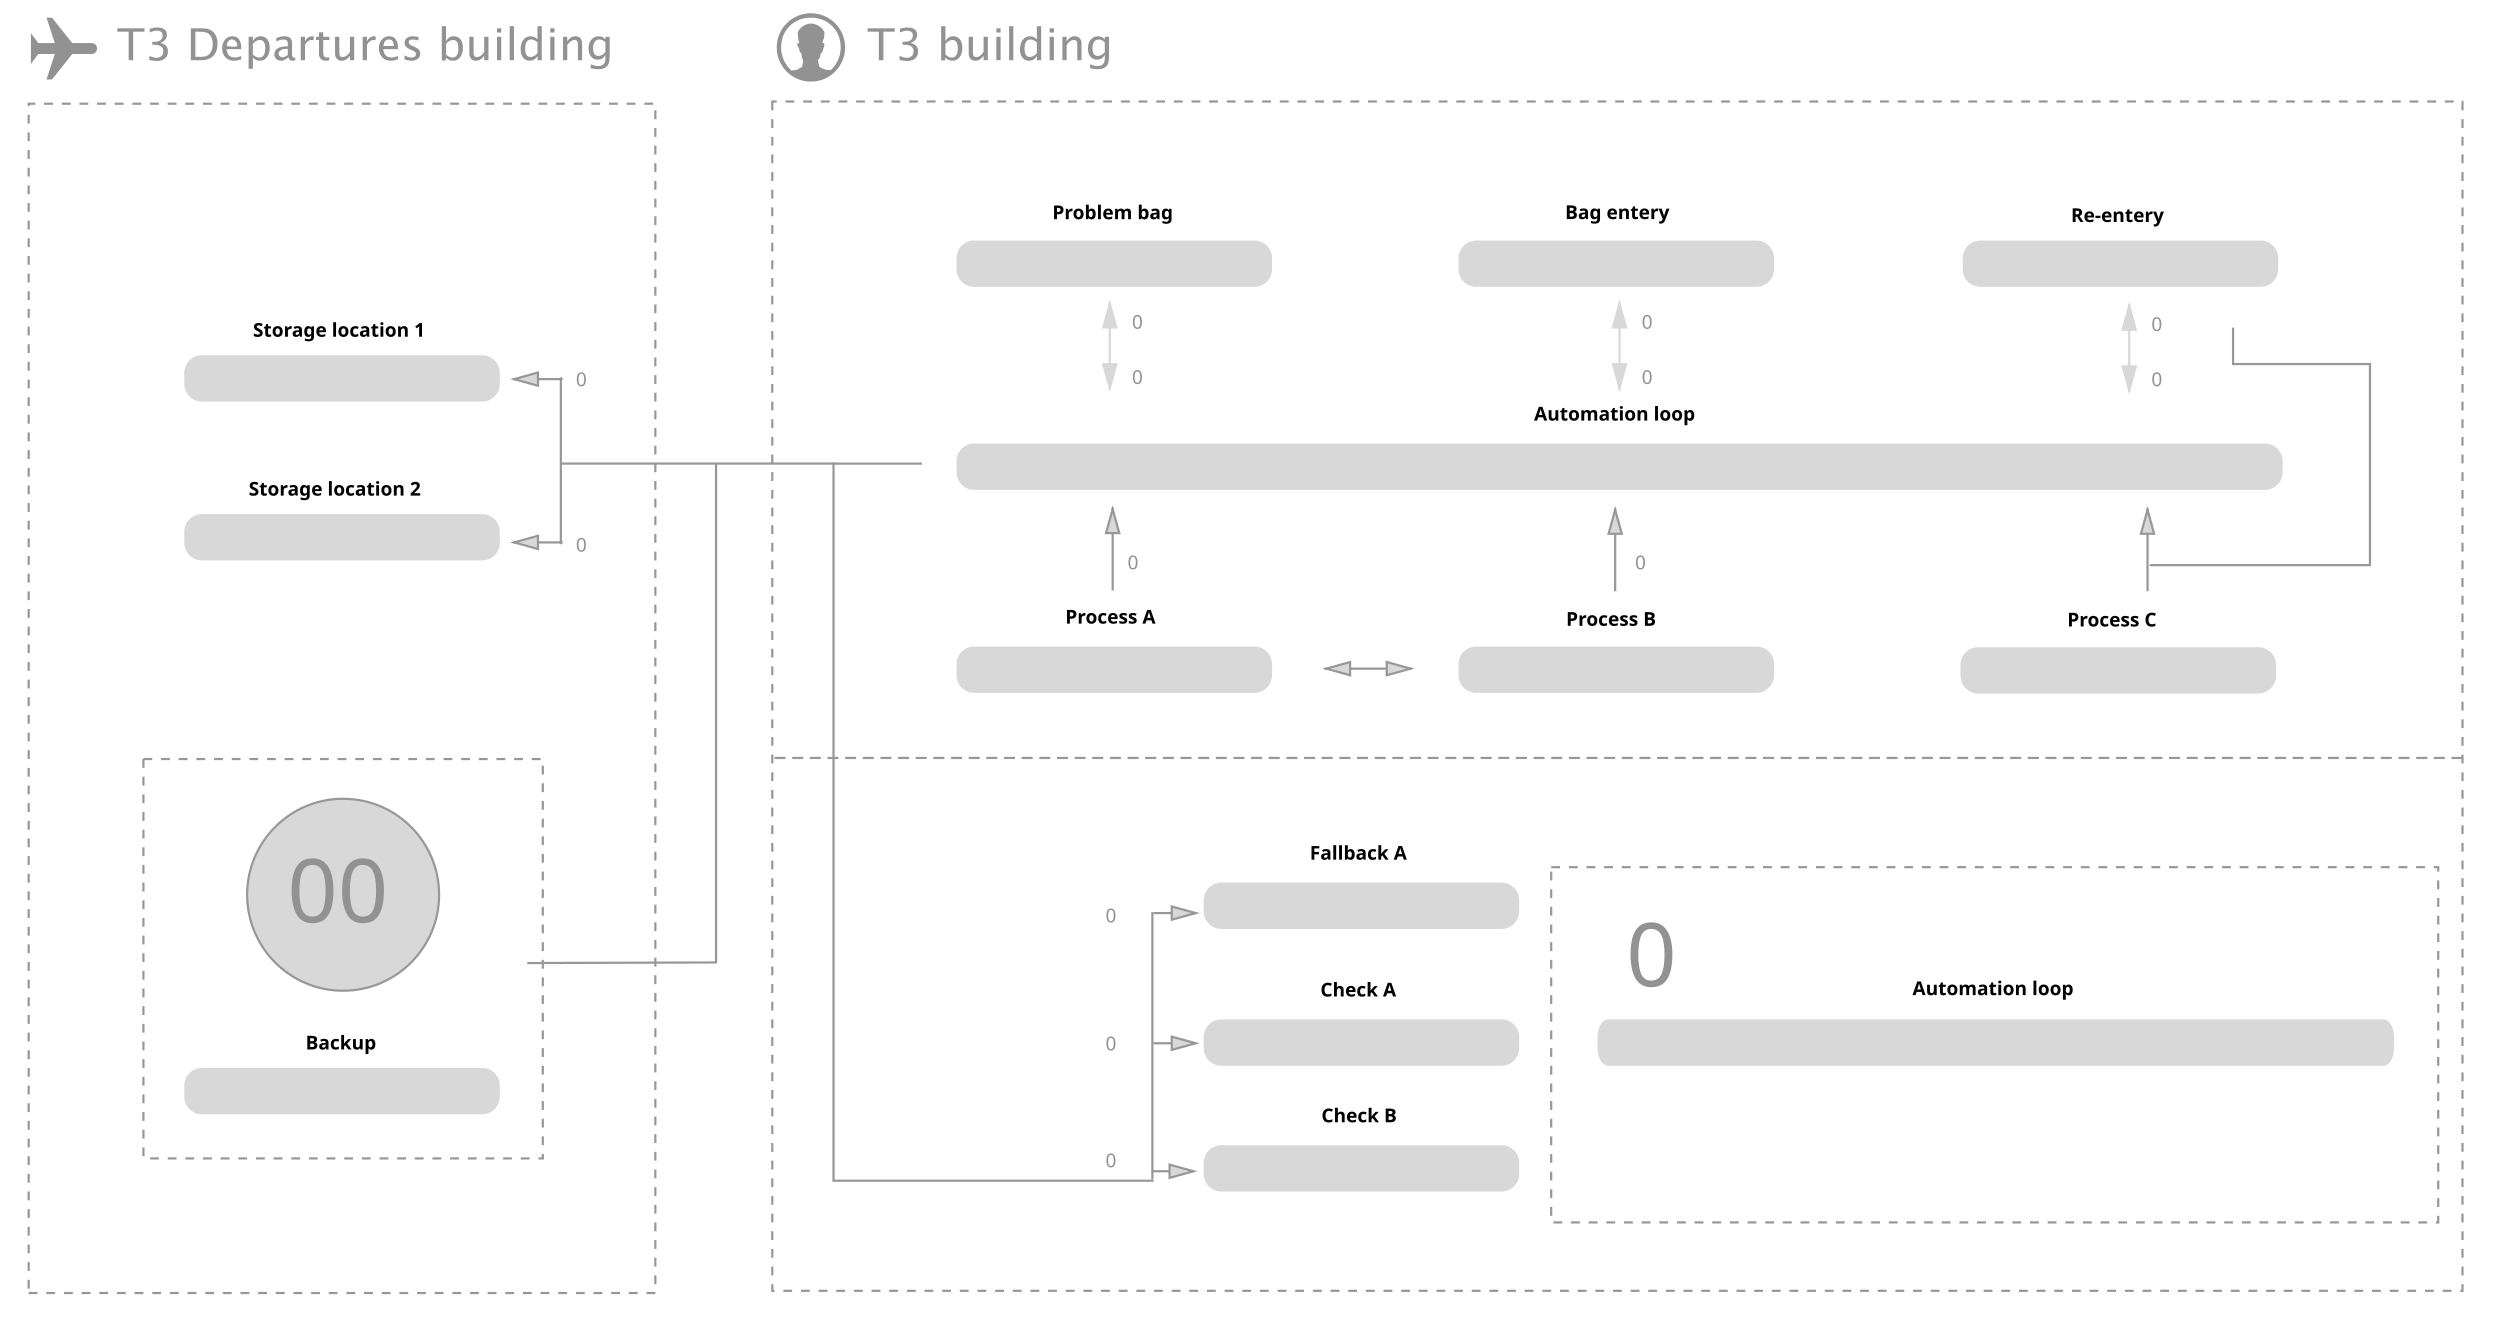
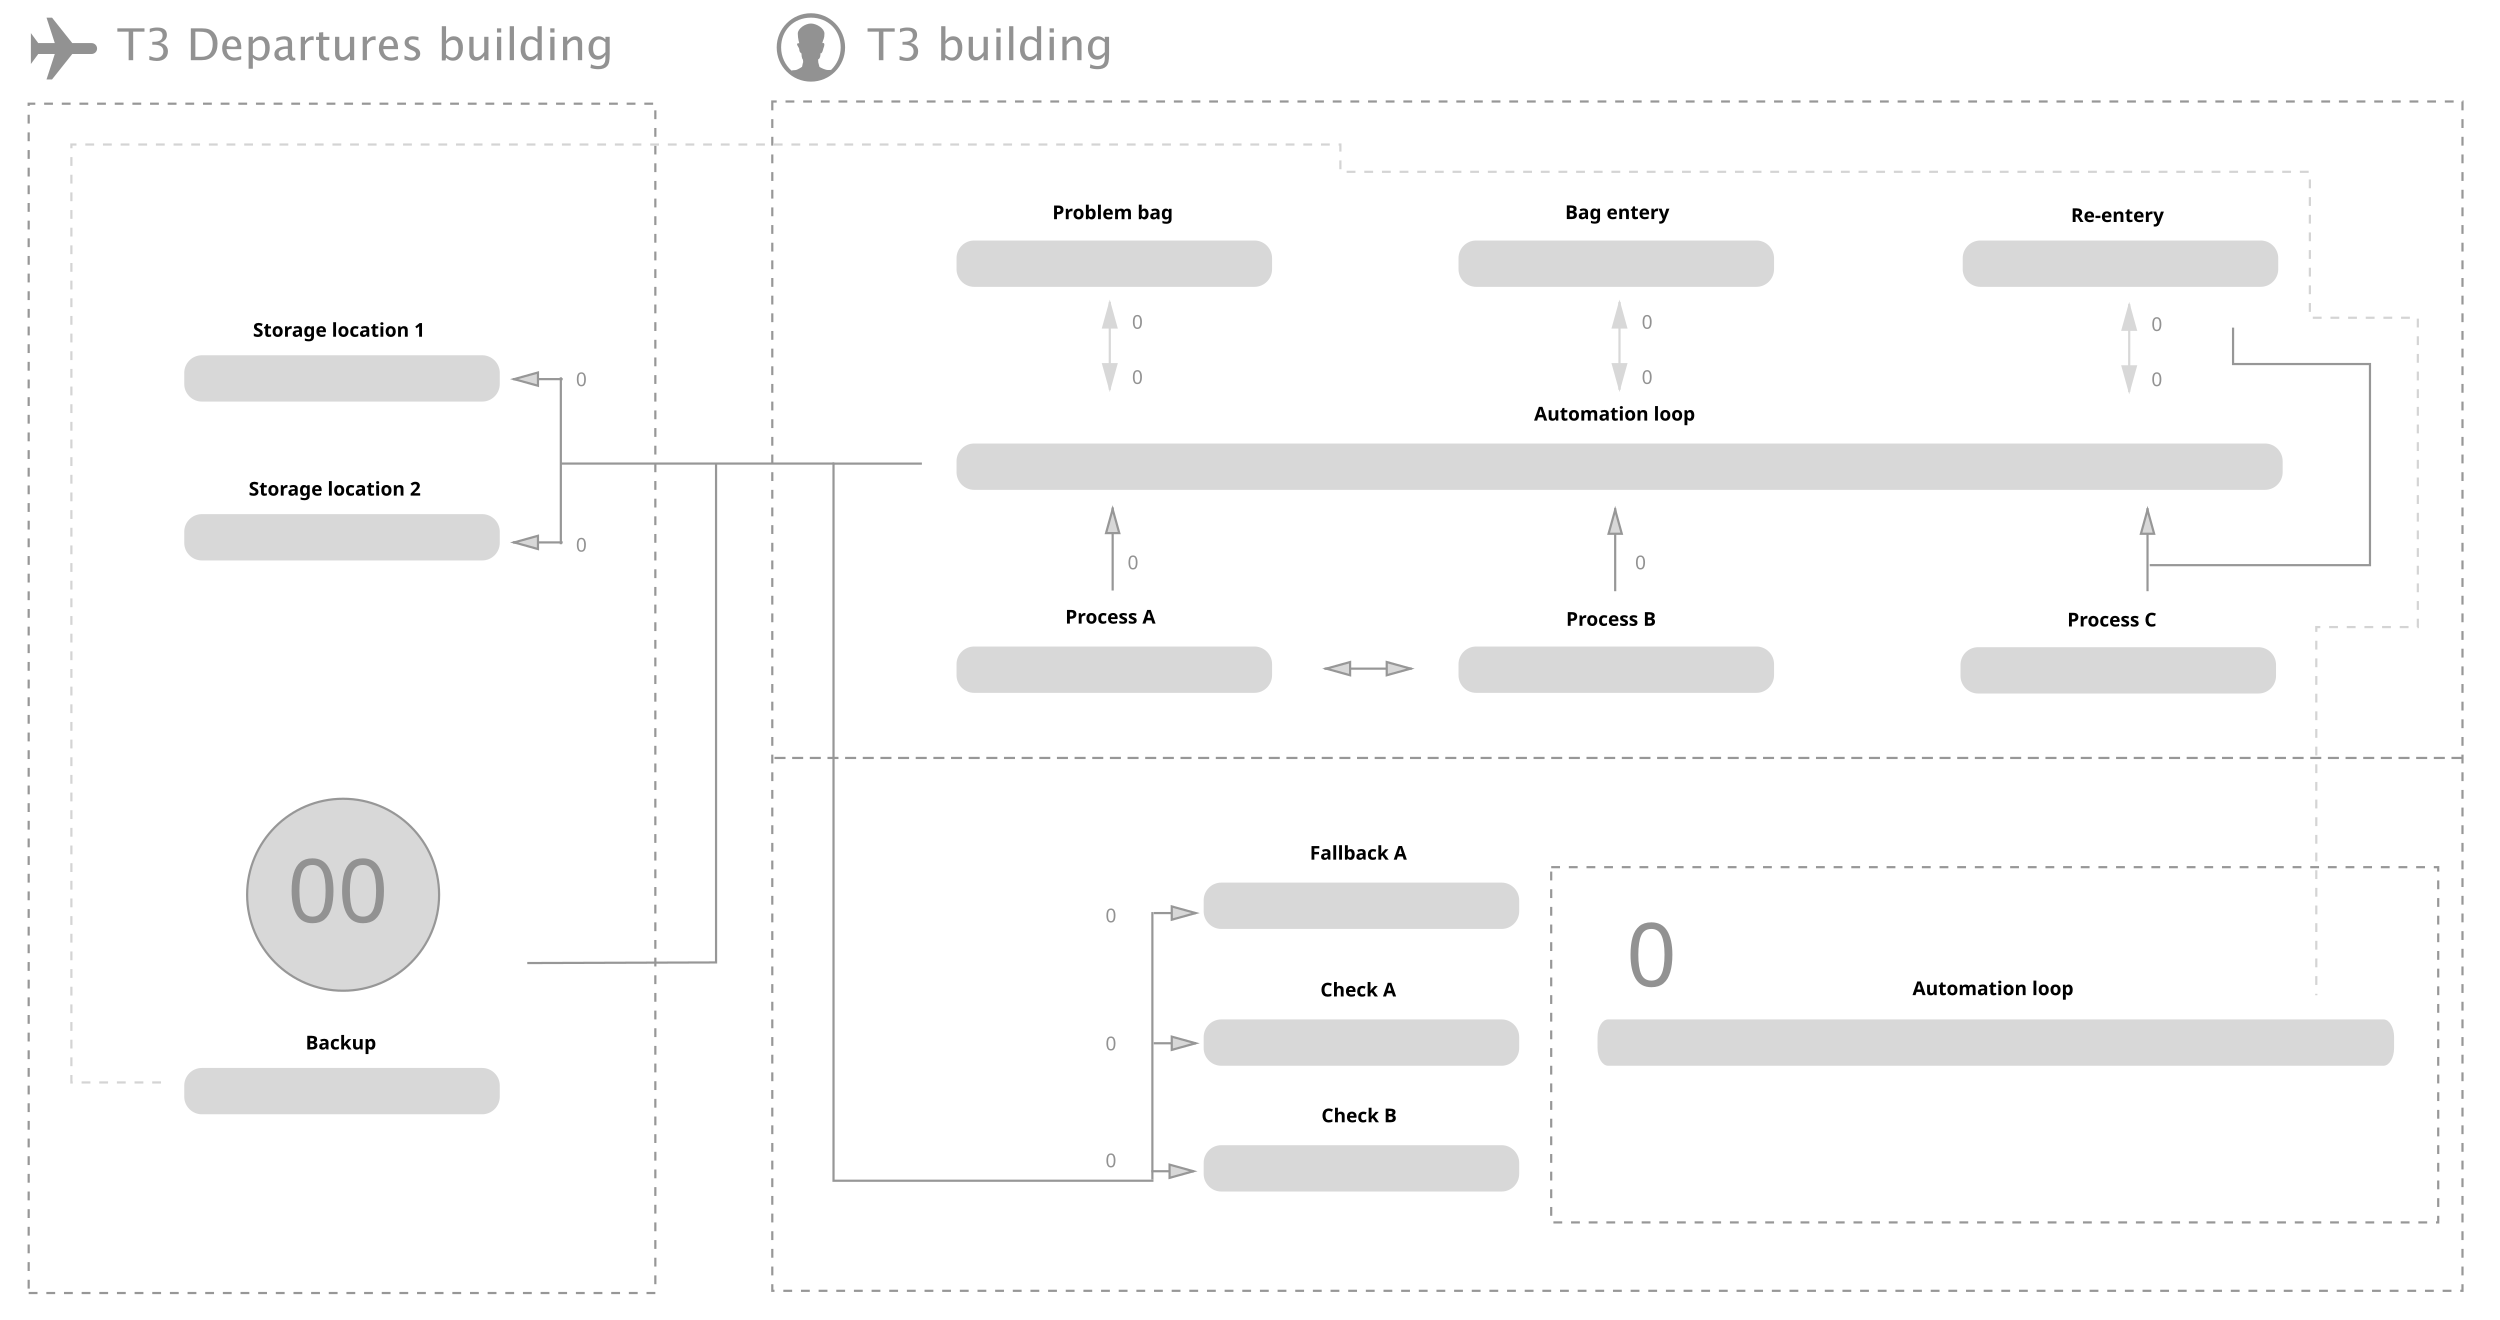
<svg xmlns="http://www.w3.org/2000/svg" width="1133px" height="598px" viewBox="0 0 1133 598" version="1.1">
  <description>Created with Sketch (http://www.bohemiancoding.com/sketch)</description>
  <defs />
  <g id="Page-1" stroke="none" stroke-width="1" fill="none" fill-rule="evenodd">
    <g id="Slice-1" transform="translate(13, 6)">
      <g id="Page-1">
        <g id="screen1">
          <g id="Page-1">
            <g id="T3_departures" transform="translate(0, 2)">
              <g id="T3-Departures-buildi" transform="translate(40, 4)" fill="#929292">
                <g id="T3-Departures-building">
                  <path d="M5.303,15.281 L5.303,2.361 L0.176,2.361 L0.176,0.828 L12.48,0.828 L12.48,2.361 L7.354,2.361 L7.354,15.281 L5.303,15.281 Z M14.678,15.174 L14.678,13.377 C16.058,13.924 17.145,14.197 17.939,14.197 C18.857,14.197 19.604,13.929 20.181,13.391 C20.757,12.854 21.045,12.159 21.045,11.307 C21.045,9.275 19.622,8.26 16.777,8.26 L16.016,8.26 L16.016,6.961 L16.689,6.951 C19.359,6.951 20.693,6.01 20.693,4.129 C20.693,2.651 19.814,1.912 18.057,1.912 C17.093,1.912 16.032,2.182 14.873,2.723 L14.873,1.043 C16.012,0.659 17.119,0.467 18.193,0.467 C21.149,0.467 22.627,1.583 22.627,3.816 C22.627,5.516 21.621,6.726 19.609,7.449 C21.94,7.989 23.105,9.265 23.105,11.277 C23.105,12.638 22.656,13.706 21.758,14.48 C20.859,15.255 19.626,15.642 18.057,15.642 C17.165,15.642 16.038,15.486 14.678,15.174 C14.678,15.174 16.038,15.486 14.678,15.174 Z M33.486,15.281 L33.486,0.828 L38.291,0.828 C39.723,0.828 40.881,0.988 41.763,1.307 C42.645,1.626 43.408,2.166 44.053,2.928 C45.075,4.139 45.586,5.734 45.586,7.713 C45.586,10.115 44.951,11.977 43.682,13.299 C42.412,14.62 40.625,15.281 38.32,15.281 L33.486,15.281 Z M35.537,13.748 L38.164,13.748 C40.039,13.748 41.367,13.243 42.148,12.234 C42.988,11.16 43.408,9.718 43.408,7.908 C43.408,6.209 42.995,4.874 42.168,3.904 C41.667,3.312 41.068,2.906 40.371,2.688 C39.674,2.47 38.626,2.361 37.227,2.361 L35.537,2.361 L35.537,13.748 Z M56.299,14.939 C55.01,15.33 53.906,15.525 52.988,15.525 C51.426,15.525 50.151,15.006 49.165,13.968 C48.179,12.929 47.686,11.583 47.686,9.93 C47.686,8.321 48.12,7.003 48.989,5.974 C49.858,4.946 50.97,4.432 52.324,4.432 C53.607,4.432 54.598,4.887 55.298,5.799 C55.998,6.71 56.348,8.006 56.348,9.685 L56.338,10.281 L49.648,10.281 C49.928,12.801 51.162,14.06 53.35,14.06 C54.15,14.06 55.133,13.846 56.299,13.416 C56.299,13.416 55.133,13.846 56.299,13.416 L56.299,14.939 Z M54.414,8.836 C55.063,8.059 53.678,5.877 52.207,5.877 C50.729,5.877 49.906,6.863 49.736,8.836 C49.736,8.836 53.765,9.613 54.414,8.836 Z M59.668,19.139 L59.668,4.676 L61.592,4.676 L61.592,6.668 C62.38,5.183 63.561,4.441 65.137,4.441 C66.413,4.441 67.417,4.907 68.149,5.838 C68.882,6.769 69.248,8.042 69.248,9.656 C69.248,11.414 68.833,12.832 68.003,13.909 C67.173,14.987 66.081,15.525 64.727,15.525 C63.47,15.525 62.425,15.044 61.592,14.08 L61.592,19.139 L59.668,19.139 Z M61.592,12.752 C62.581,13.637 63.525,14.08 64.424,14.08 C66.273,14.08 67.197,12.67 67.197,9.851 C67.197,7.364 66.377,6.121 64.736,6.121 C63.662,6.121 62.614,6.704 61.592,7.869 C61.592,7.869 62.614,6.704 61.592,7.869 L61.592,12.752 Z M77.725,13.933 C76.572,14.995 75.462,15.525 74.395,15.525 C73.516,15.525 72.786,15.25 72.207,14.7 C71.628,14.15 71.338,13.455 71.338,12.615 C71.338,11.456 71.825,10.566 72.798,9.944 C73.771,9.322 75.166,9.012 76.982,9.012 L77.441,9.012 L77.441,7.732 C77.441,6.502 76.81,5.887 75.547,5.887 C74.531,5.887 73.434,6.199 72.256,6.824 L72.256,5.232 C73.551,4.705 74.766,4.441 75.898,4.441 C77.083,4.441 77.957,4.708 78.521,5.242 C79.084,5.776 79.365,6.606 79.365,7.732 L79.365,12.537 C79.365,13.637 79.704,14.187 80.381,14.187 C80.465,14.187 80.589,14.174 80.752,14.148 L80.889,15.213 C80.452,15.421 79.971,15.525 79.443,15.525 C78.545,15.525 77.972,14.995 77.725,13.933 C77.725,13.933 77.972,14.995 77.725,13.933 Z M77.441,12.889 L77.441,10.144 L76.797,10.125 C75.742,10.125 74.889,10.325 74.238,10.725 C73.587,11.126 73.262,11.652 73.262,12.303 C73.262,12.765 73.424,13.155 73.75,13.474 C74.076,13.794 74.473,13.953 74.941,13.953 C75.742,13.953 76.576,13.598 77.441,12.889 C77.441,12.889 76.576,13.598 77.441,12.889 Z M83.301,15.281 L83.301,4.676 L85.225,4.676 L85.225,6.668 C85.986,5.183 87.093,4.441 88.545,4.441 C88.74,4.441 88.945,4.458 89.16,4.49 L89.16,6.287 C88.828,6.176 88.535,6.121 88.281,6.121 C87.064,6.121 86.045,6.844 85.225,8.289 L85.225,15.281 L83.301,15.281 Z M94.668,15.525 C93.691,15.525 92.93,15.245 92.383,14.685 C91.836,14.126 91.562,13.348 91.562,12.351 L91.562,6.121 L90.234,6.121 L90.234,4.676 L91.562,4.676 L91.562,2.752 L93.486,2.566 L93.486,4.676 L96.26,4.676 L96.26,6.121 L93.486,6.121 L93.486,12 C93.486,13.387 94.085,14.08 95.283,14.08 C95.537,14.08 95.846,14.038 96.211,13.953 L96.211,15.281 C95.618,15.444 95.104,15.525 94.668,15.525 Z M105.596,15.281 L105.596,13.289 C104.574,14.78 103.333,15.525 101.875,15.525 C100.951,15.525 100.215,15.234 99.668,14.651 C99.121,14.069 98.848,13.282 98.848,12.293 L98.848,4.676 L100.771,4.676 L100.771,11.668 C100.771,12.462 100.887,13.027 101.118,13.362 C101.349,13.697 101.735,13.865 102.275,13.865 C103.447,13.865 104.554,13.094 105.596,11.551 L105.596,4.676 L107.52,4.676 L107.52,15.281 L105.596,15.281 Z M111.377,15.281 L111.377,4.676 L113.301,4.676 L113.301,6.668 C114.063,5.183 115.169,4.441 116.621,4.441 C116.816,4.441 117.021,4.458 117.236,4.49 L117.236,6.287 C116.904,6.176 116.611,6.121 116.357,6.121 C115.14,6.121 114.121,6.844 113.301,8.289 L113.301,15.281 L111.377,15.281 Z M127.334,14.939 C126.045,15.33 124.941,15.525 124.023,15.525 C122.461,15.525 121.187,15.006 120.2,13.968 C119.214,12.929 118.721,11.583 118.721,9.93 C118.721,8.321 119.155,7.003 120.024,5.974 C120.894,4.946 122.005,4.432 123.359,4.432 C124.642,4.432 125.633,4.887 126.333,5.799 C127.033,6.71 127.383,8.006 127.383,9.685 L127.373,10.281 L120.684,10.281 C120.964,12.801 122.197,14.06 124.385,14.06 C125.186,14.06 126.169,13.846 127.334,13.416 C127.334,13.416 126.169,13.846 127.334,13.416 L127.334,14.939 Z M120.771,8.836 L125.449,8.836 C125.449,6.863 124.714,5.877 123.242,5.877 C121.764,5.877 120.941,6.863 120.771,8.836 C120.771,8.836 120.941,6.863 120.771,8.836 Z M133.516,15.525 C132.637,15.525 131.569,15.32 130.312,14.91 L130.312,13.142 C131.569,13.767 132.663,14.08 133.594,14.08 C134.147,14.08 134.606,13.93 134.971,13.631 C135.335,13.331 135.518,12.957 135.518,12.508 C135.518,11.85 135.007,11.307 133.984,10.877 L132.861,10.398 C131.201,9.708 130.371,8.715 130.371,7.42 C130.371,6.495 130.698,5.768 131.353,5.237 C132.007,4.707 132.904,4.441 134.043,4.441 C134.635,4.441 135.368,4.523 136.24,4.685 L136.641,4.764 L136.641,6.365 C135.566,6.046 134.714,5.887 134.082,5.887 C132.845,5.887 132.227,6.336 132.227,7.234 C132.227,7.814 132.695,8.302 133.633,8.699 L134.561,9.09 C135.609,9.532 136.351,10 136.787,10.491 C137.223,10.983 137.441,11.596 137.441,12.332 C137.441,13.263 137.074,14.028 136.338,14.627 C135.602,15.226 134.661,15.525 133.516,15.525 Z M147.227,15.398 L147.227,-0.139 L149.15,-0.139 L149.15,6.668 C149.938,5.183 151.12,4.441 152.695,4.441 C153.971,4.441 154.976,4.907 155.708,5.838 C156.44,6.769 156.807,8.042 156.807,9.656 C156.807,11.414 156.392,12.832 155.562,13.909 C154.731,14.987 153.639,15.525 152.285,15.525 C151.029,15.525 149.984,15.044 149.15,14.08 L148.916,15.398 L147.227,15.398 Z M149.15,12.752 C150.14,13.637 151.084,14.08 151.982,14.08 C153.831,14.08 154.756,12.67 154.756,9.851 C154.756,7.364 153.936,6.121 152.295,6.121 C151.221,6.121 150.173,6.704 149.15,7.869 C149.15,7.869 150.173,6.704 149.15,7.869 L149.15,12.752 Z M166.445,15.281 L166.445,13.289 C165.423,14.78 164.183,15.525 162.725,15.525 C161.8,15.525 161.064,15.234 160.518,14.651 C159.971,14.069 159.697,13.282 159.697,12.293 L159.697,4.676 L161.621,4.676 L161.621,11.668 C161.621,12.462 161.737,13.027 161.968,13.362 C162.199,13.697 162.585,13.865 163.125,13.865 C164.297,13.865 165.404,13.094 166.445,11.551 L166.445,4.676 L168.369,4.676 L168.369,15.281 L166.445,15.281 Z M172.227,15.281 L172.227,4.676 L174.15,4.676 L174.15,15.281 L172.227,15.281 Z M172.227,2.752 L172.227,0.828 L174.15,0.828 L174.15,2.752 L172.227,2.752 Z M178.008,15.281 L178.008,-0.139 L179.932,-0.139 L179.932,15.281 L178.008,15.281 Z M190.596,15.281 L190.596,13.289 C189.814,14.78 188.636,15.525 187.061,15.525 C185.784,15.525 184.78,15.06 184.048,14.129 C183.315,13.198 182.949,11.925 182.949,10.31 C182.949,8.546 183.364,7.127 184.194,6.053 C185.024,4.978 186.117,4.441 187.471,4.441 C188.727,4.441 189.769,4.923 190.596,5.887 L190.596,-0.139 L192.529,-0.139 L192.529,15.281 L190.596,15.281 Z M190.596,7.205 C189.6,6.326 188.656,5.887 187.764,5.887 C185.921,5.887 185,7.296 185,10.115 C185,12.596 185.82,13.836 187.461,13.836 C188.529,13.836 189.574,13.253 190.596,12.088 C190.596,12.088 189.574,13.253 190.596,12.088 L190.596,7.205 Z M196.377,15.281 L196.377,4.676 L198.301,4.676 L198.301,15.281 L196.377,15.281 Z M196.377,2.752 L196.377,0.828 L198.301,0.828 L198.301,2.752 L196.377,2.752 Z M202.158,15.281 L202.158,4.676 L204.082,4.676 L204.082,6.668 C205.098,5.183 206.341,4.441 207.812,4.441 C208.73,4.441 209.463,4.733 210.01,5.315 C210.557,5.898 210.83,6.681 210.83,7.664 L210.83,15.281 L208.906,15.281 L208.906,8.289 C208.906,7.501 208.791,6.94 208.56,6.604 C208.328,6.269 207.946,6.101 207.412,6.101 C206.234,6.101 205.124,6.873 204.082,8.416 L204.082,15.281 L202.158,15.281 Z M214.609,18.807 L214.834,17.137 C215.947,17.664 217.044,17.928 218.125,17.928 C220.293,17.928 221.377,16.779 221.377,14.48 L221.377,12.81 C220.667,14.295 219.502,15.037 217.881,15.037 C216.611,15.037 215.602,14.575 214.854,13.65 C214.105,12.726 213.73,11.479 213.73,9.91 C213.73,8.295 214.157,6.98 215.01,5.965 C215.863,4.949 216.966,4.441 218.32,4.441 C219.505,4.441 220.524,4.923 221.377,5.887 L221.377,4.676 L223.311,4.676 L223.311,12.391 C223.311,14.051 223.224,15.28 223.052,16.077 C222.879,16.875 222.555,17.527 222.08,18.035 C221.24,18.927 219.935,19.373 218.164,19.373 C216.927,19.373 215.742,19.184 214.609,18.807 C214.609,18.807 215.742,19.184 214.609,18.807 Z M221.377,11.609 L221.377,7.205 C220.531,6.326 219.609,5.887 218.613,5.887 C217.728,5.887 217.035,6.241 216.533,6.951 C216.032,7.661 215.781,8.634 215.781,9.871 C215.781,12.195 216.598,13.357 218.232,13.357 C219.346,13.357 220.394,12.775 221.377,11.609 C221.377,11.609 220.394,12.775 221.377,11.609 Z" id="T3-Departures-buildi" />
                </g>
              </g>
              <path d="M0,578 L284,578 L284,570.406 L284,565.656 L284,39 L0,39 L0,578 Z" id="building1" stroke="#979797" stroke-dasharray="4" />
              <g id="logistics_step_storage1" transform="translate(70.5, 136)">
                <path d="M7.995,17 C3.579,17 0,20.586 0,24.999 L0,30.001 C0,34.419 3.588,38 7.995,38 L135.005,38 C139.421,38 143,34.414 143,30.001 L143,24.999 C143,20.581 139.412,17 135.005,17 L7.995,17 L7.995,17 Z" id="Rectangle-3" fill="#D8D8D8" />
                <g id="Storage-location-#1" transform="translate(2.5, 0.282066)" font-weight="bold" font-family="Lucida Grande" fill="#929292" font-size="8.651">
                  <g id="Group">
                    <text id="Storage-location-1">
                      <tspan x="28.632" y="8.325" fill="#000000">Storage location 1</tspan>
                    </text>
                  </g>
                </g>
              </g>
              <g id="logistics_step_storage2" transform="translate(70.5, 208)">
                <path d="M7.995,17 C3.579,17 0,20.586 0,24.999 L0,30.001 C0,34.419 3.588,38 7.995,38 L135.005,38 C139.421,38 143,34.414 143,30.001 L143,24.999 C143,20.581 139.412,17 135.005,17 L7.995,17 L7.995,17 Z" id="Rectangle-3" fill="#D8D8D8" />
                <g id="Storage-location-#2" transform="translate(3.5, 0.282066)" font-weight="bold" font-family="Lucida Grande" fill="#929292" font-size="8.651">
                  <g id="Group">
                    <text id="Storage-location--2">
                      <tspan x="25.707" y="8.325" fill="#000000">Storage location  2</tspan>
                    </text>
                  </g>
                </g>
              </g>
              <g id="logistics_step_storage3" transform="translate(70.5, 459)">
                <path d="M7.995,17 C3.579,17 0,20.586 0,24.999 L0,30.001 C0,34.419 3.588,38 7.995,38 L135.005,38 C139.421,38 143,34.414 143,30.001 L143,24.999 C143,20.581 139.412,17 135.005,17 L7.995,17 L7.995,17 Z" id="Rectangle-3" fill="#D8D8D8" />
                <g id="Storage-location-#2" transform="translate(3.5, 0.282066)" font-weight="bold" font-family="Lucida Grande" fill="#929292" font-size="8.651">
                  <g id="Group">
                    <text id="Backup">
                      <tspan x="51.486" y="8.325" fill="#000000">Backup</tspan>
                    </text>
                  </g>
                </g>
              </g>
              <circle id="Oval-1" stroke="#979797" fill="#D8D8D8" cx="142.5" cy="397.5" r="43.5" />
              <path d="M11.833,11.529 L8.083,0 L10.583,0 L19.75,11.529 L28.494,11.529 C29.879,11.529 31,12.636 31,14 C31,15.362 29.878,16.471 28.494,16.471 L19.75,16.471 L10.583,28 L8.083,28 L11.833,16.471 L4.333,16.471 L1,21 L1,16.471 L1,11.529 L1,7 L4.333,11.529 L11.833,11.529 Z" id="airplane-mode" fill="#929292" />
            </g>
-             <rect id="Rectangle-1" stroke="#979797" stroke-dasharray="4" x="690" y="387" width="402" height="161" />
            <g id="T3" transform="translate(100, 0)">
              <g id="T3-building" transform="translate(280, 5)" fill="#929292">
                <g id="Group">
                  <path d="M5.303,16.281 L5.303,3.361 L0.176,3.361 L0.176,1.828 L12.48,1.828 L12.48,3.361 L7.354,3.361 L7.354,16.281 L5.303,16.281 Z M14.678,16.174 L14.678,14.377 C16.058,14.924 17.145,15.197 17.939,15.197 C18.857,15.197 19.604,14.929 20.181,14.391 C20.757,13.854 21.045,13.159 21.045,12.307 C21.045,10.275 19.622,9.26 16.777,9.26 L16.016,9.26 L16.016,7.961 L16.689,7.951 C19.359,7.951 20.693,7.01 20.693,5.129 C20.693,3.651 19.814,2.912 18.057,2.912 C17.093,2.912 16.032,3.182 14.873,3.723 L14.873,2.043 C16.012,1.659 17.119,1.467 18.193,1.467 C21.149,1.467 22.627,2.583 22.627,4.816 C22.627,6.516 21.621,7.726 19.609,8.449 C21.94,8.989 23.105,10.265 23.105,12.277 C23.105,13.638 22.656,14.706 21.758,15.48 C20.859,16.255 19.626,16.642 18.057,16.642 C17.165,16.642 16.038,16.486 14.678,16.174 C14.678,16.174 16.038,16.486 14.678,16.174 Z M33.545,16.398 L33.545,0.861 L35.469,0.861 L35.469,7.668 C36.257,6.183 37.438,5.441 39.014,5.441 C40.29,5.441 41.294,5.907 42.026,6.838 C42.759,7.769 43.125,9.042 43.125,10.656 C43.125,12.414 42.71,13.832 41.88,14.909 C41.05,15.987 39.958,16.525 38.604,16.525 C37.347,16.525 36.302,16.044 35.469,15.08 L35.234,16.398 L33.545,16.398 Z M35.469,13.752 C36.458,14.637 37.402,15.08 38.301,15.08 C40.15,15.08 41.074,13.67 41.074,10.851 C41.074,8.364 40.254,7.121 38.613,7.121 C37.539,7.121 36.491,7.704 35.469,8.869 C35.469,8.869 36.491,7.704 35.469,8.869 L35.469,13.752 Z M52.764,16.281 L52.764,14.289 C51.742,15.78 50.501,16.525 49.043,16.525 C48.118,16.525 47.383,16.234 46.836,15.651 C46.289,15.069 46.016,14.282 46.016,13.293 L46.016,5.676 L47.939,5.676 L47.939,12.668 C47.939,13.462 48.055,14.027 48.286,14.362 C48.517,14.697 48.903,14.865 49.443,14.865 C50.615,14.865 51.722,14.094 52.764,12.551 L52.764,5.676 L54.688,5.676 L54.688,16.281 L52.764,16.281 Z M58.545,16.281 L58.545,5.676 L60.469,5.676 L60.469,16.281 L58.545,16.281 Z M58.545,3.752 L58.545,1.828 L60.469,1.828 L60.469,3.752 L58.545,3.752 Z M64.326,16.281 L64.326,0.861 L66.25,0.861 L66.25,16.281 L64.326,16.281 Z M76.914,16.281 L76.914,14.289 C76.133,15.78 74.954,16.525 73.379,16.525 C72.103,16.525 71.099,16.06 70.366,15.129 C69.634,14.198 69.268,12.925 69.268,11.31 C69.268,9.546 69.683,8.127 70.513,7.053 C71.343,5.978 72.435,5.441 73.789,5.441 C75.046,5.441 76.087,5.923 76.914,6.887 L76.914,0.861 L78.848,0.861 L78.848,16.281 L76.914,16.281 Z M76.914,8.205 C75.918,7.326 74.974,6.887 74.082,6.887 C72.24,6.887 71.318,8.296 71.318,11.115 C71.318,13.596 72.139,14.836 73.779,14.836 C74.847,14.836 75.892,14.253 76.914,13.088 C76.914,13.088 75.892,14.253 76.914,13.088 L76.914,8.205 Z M82.695,16.281 L82.695,5.676 L84.619,5.676 L84.619,16.281 L82.695,16.281 Z M82.695,3.752 L82.695,1.828 L84.619,1.828 L84.619,3.752 L82.695,3.752 Z M88.477,16.281 L88.477,5.676 L90.4,5.676 L90.4,7.668 C91.416,6.183 92.659,5.441 94.131,5.441 C95.049,5.441 95.781,5.733 96.328,6.315 C96.875,6.898 97.148,7.681 97.148,8.664 L97.148,16.281 L95.225,16.281 L95.225,9.289 C95.225,8.501 95.109,7.94 94.878,7.604 C94.647,7.269 94.264,7.101 93.73,7.101 C92.552,7.101 91.442,7.873 90.4,9.416 L90.4,16.281 L88.477,16.281 Z M100.928,19.807 L101.152,18.137 C102.266,18.664 103.363,18.928 104.443,18.928 C106.611,18.928 107.695,17.779 107.695,15.48 L107.695,13.81 C106.986,15.295 105.82,16.037 104.199,16.037 C102.93,16.037 101.921,15.575 101.172,14.65 C100.423,13.726 100.049,12.479 100.049,10.91 C100.049,9.295 100.475,7.98 101.328,6.965 C102.181,5.949 103.284,5.441 104.639,5.441 C105.824,5.441 106.842,5.923 107.695,6.887 L107.695,5.676 L109.629,5.676 L109.629,13.391 C109.629,15.051 109.543,16.28 109.37,17.077 C109.198,17.875 108.874,18.527 108.398,19.035 C107.559,19.927 106.253,20.373 104.482,20.373 C103.245,20.373 102.061,20.184 100.928,19.807 C100.928,19.807 102.061,20.184 100.928,19.807 Z M107.695,12.609 L107.695,8.205 C106.849,7.326 105.928,6.887 104.932,6.887 C104.046,6.887 103.353,7.241 102.852,7.951 C102.35,8.661 102.1,9.634 102.1,10.871 C102.1,13.195 102.917,14.357 104.551,14.357 C105.664,14.357 106.712,13.775 107.695,12.609 C107.695,12.609 106.712,13.775 107.695,12.609 Z" id="T3-building" />
                </g>
              </g>
-               <path d="M304.797,204.109 L264.751,204.109 L264.751,529.108 L409.753,529.108" id="Path-72" stroke="#979797" />
              <g id="logistics_step_problem_bag" transform="translate(320.5, 85)">
                <path d="M0,25.999 L0,31.001 C0,35.419 3.588,39 7.995,39 L135.005,39 C139.421,39 143,35.414 143,31.001 L143,25.999 C143,21.581 139.412,18 135.005,18 L7.995,18 C3.579,18 0,21.586 0,25.999 Z" id="Rectangle-3" fill="#D8D8D8" />
                <g id="Problem-bag" font-weight="bold" font-family="Lucida Grande" fill="#929292" font-size="8.651">
                  <g id="Group">
                    <text id="Problem-bag">
                      <tspan x="43.427" y="8.346" fill="#000000">Problem bag</tspan>
                    </text>
                  </g>
                </g>
              </g>
              <g id="logistics_step_a" transform="translate(320.5, 268)">
                <path d="M7.995,19 C3.579,19 0,22.586 0,26.999 L0,32.001 C0,36.419 3.588,40 7.995,40 L135.005,40 C139.421,40 143,36.414 143,32.001 L143,26.999 C143,22.581 139.412,19 135.005,19 L7.995,19 L7.995,19 Z" id="Rectangle-3" fill="#D8D8D8" />
                <g id="Problem-bag" transform="translate(2.5, 0.282066)" font-weight="bold" font-family="Lucida Grande" fill="#929292" font-size="8.651">
                  <g id="Group">
                    <text id="Process-A">
                      <tspan x="46.779" y="8.325" fill="#000000">Process A</tspan>
                    </text>
                  </g>
                </g>
              </g>
              <g id="logistics_step_1a" transform="translate(432.5, 494)">
                <path d="M7.995,19 C3.579,19 0,22.586 0,26.999 L0,32.001 C0,36.419 3.588,40 7.995,40 L135.005,40 C139.421,40 143,36.414 143,32.001 L143,26.999 C143,22.581 139.412,19 135.005,19 L7.995,19 L7.995,19 Z" id="Rectangle-3" fill="#D8D8D8" />
                <g id="Problem-bag" transform="translate(2.5, 0.282066)" font-weight="bold" font-family="Lucida Grande" fill="#929292" font-size="8.651">
                  <g id="Group">
                    <text id="Check-B">
                      <tspan x="50.853" y="8.325" fill="#000000">Check B</tspan>
                    </text>
                  </g>
                </g>
              </g>
              <g id="logistics_step_1b" transform="translate(432.5, 437)">
                <path d="M7.995,19 C3.579,19 0,22.586 0,26.999 L0,32.001 C0,36.419 3.588,40 7.995,40 L135.005,40 C139.421,40 143,36.414 143,32.001 L143,26.999 C143,22.581 139.412,19 135.005,19 L7.995,19 L7.995,19 Z" id="Rectangle-3" fill="#D8D8D8" />
                <g id="Problem-bag" transform="translate(2.5, 0.282066)" font-weight="bold" font-family="Lucida Grande" fill="#929292" font-size="8.651">
                  <g id="Group">
                    <text id="Check-a">
                      <tspan x="50.392" y="8.325" fill="#000000">Check A</tspan>
                    </text>
                  </g>
                </g>
              </g>
              <g id="logistics_step_1c" transform="translate(432.5, 375)">
                <path d="M7.995,19 C3.579,19 0,22.586 0,26.999 L0,32.001 C0,36.419 3.588,40 7.995,40 L135.005,40 C139.421,40 143,36.414 143,32.001 L143,26.999 C143,22.581 139.412,19 135.005,19 L7.995,19 L7.995,19 Z" id="Rectangle-3" fill="#D8D8D8" />
                <g id="Problem-bag" transform="translate(2.5, 0.282066)" font-weight="bold" font-family="Lucida Grande" fill="#929292" font-size="8.651">
                  <g id="Group">
                    <text id="Check-a">
                      <tspan x="45.6" y="8.325" fill="#000000">Fallback A</tspan>
                    </text>
                  </g>
                </g>
              </g>
              <g id="logistics_step_b" transform="translate(548, 269)">
                <path d="M7.995,18 C3.579,18 0,21.586 0,25.999 L0,31.001 C0,35.419 3.588,39 7.995,39 L135.005,39 C139.421,39 143,35.414 143,31.001 L143,25.999 C143,21.581 139.412,18 135.005,18 L7.995,18 L7.995,18 Z" id="Rectangle-3" fill="#D8D8D8" />
                <g id="Problem-bag" transform="translate(4.5, 0.282066)" font-weight="bold" font-family="Lucida Grande" fill="#929292" font-size="8.651">
                  <g id="Group">
                    <text id="Process-B">
                      <tspan x="44.239" y="8.325" fill="#000000">Process B</tspan>
                    </text>
                  </g>
                </g>
              </g>
              <g id="logistics_step_c" transform="translate(775.5, 269.3047)">
                <path d="M7.995,18 C3.579,18 0,21.586 0,25.999 L0,31.001 C0,35.419 3.588,39 7.995,39 L135.005,39 C139.421,39 143,35.414 143,31.001 L143,25.999 C143,21.581 139.412,18 135.005,18 L7.995,18 L7.995,18 Z" id="Rectangle-3" fill="#D8D8D8" />
                <g id="Problem-bag" transform="translate(5.5, 0.282066)" font-weight="bold" font-family="Lucida Grande" fill="#929292" font-size="8.651">
                  <g id="Group">
                    <text id="Process-C">
                      <tspan x="42.882" y="8.325" fill="#000000">Process C</tspan>
                    </text>
                  </g>
                </g>
              </g>
              <g id="logistics_step_bag_entery" transform="translate(548, 85)">
                <path d="M7.995,18 C3.579,18 0,21.586 0,25.999 L0,31.001 C0,35.419 3.588,39 7.995,39 L135.005,39 C139.421,39 143,35.414 143,31.001 L143,25.999 C143,21.581 139.412,18 135.005,18 L7.995,18 L7.995,18 Z" id="Rectangle-3" fill="#D8D8D8" />
                <g id="Bag-entery" transform="translate(2.5, 0.282066)" font-weight="bold" font-family="Lucida Grande" fill="#929292" font-size="8.651">
                  <g id="Group">
                    <text id="Bag-entery">
                      <tspan x="45.802" y="8" fill="#000000">Bag entery</tspan>
                    </text>
                  </g>
                </g>
              </g>
              <g id="logistics_step_re_entry" transform="translate(776.5, 86)">
                <path d="M7.995,17 C3.579,17 0,20.586 0,24.999 L0,30.001 C0,34.419 3.588,38 7.995,38 L135.005,38 C139.421,38 143,34.414 143,30.001 L143,24.999 C143,20.581 139.412,17 135.005,17 L7.995,17 L7.995,17 Z" id="Rectangle-3" fill="#D8D8D8" />
                <g id="Re-entery" transform="translate(5, 0.282066)" font-weight="bold" font-family="Lucida Grande" fill="#929292" font-size="8.651">
                  <g id="Group">
                    <text id="Re-entery">
                      <tspan x="44.067" y="8.325" fill="#000000">Re-entery</tspan>
                    </text>
                  </g>
                </g>
              </g>
              <g id="logistics_step_loop" transform="translate(320.5, 176)">
                <path d="M0,26.999 L0,32.001 C0,36.419 3.586,40 7.999,40 L593.001,40 C597.419,40 601,36.414 601,32.001 L601,26.999 C601,22.581 597.414,19 593.001,19 L7.999,19 C3.581,19 0,22.586 0,26.999 L0,26.999 Z" id="Rectangle-3" fill="#D8D8D8" />
                <g id="Re-entery" transform="translate(3, 0.282066)" font-weight="bold" font-family="Lucida Grande" fill="#929292" font-size="8.651">
                  <g id="Automation-loop">
                    <text>
                      <tspan x="258.733" y="8.325" fill="#000000">Automation loop</tspan>
                    </text>
                  </g>
                </g>
              </g>
              <g id="logistics_step_loop2" transform="translate(611, 437)">
                <path d="M0,26.999 L0,32.001 C0,36.419 2.154,40 4.805,40 L356.195,40 C358.849,40 361,36.414 361,32.001 L361,26.999 C361,22.581 358.846,19 356.195,19 L4.805,19 C2.151,19 0,22.586 0,26.999 L0,26.999 Z" id="Rectangle-3" fill="#D8D8D8" />
                <g id="Re-entery" transform="translate(2, 0)" font-weight="bold" font-family="Lucida Grande" fill="#929292" font-size="8.651">
                  <g id="Automation-loop">
                    <text>
                      <tspan x="140.733" y="8" fill="#000000">Automation loop</tspan>
                    </text>
                  </g>
                </g>
              </g>
              <path d="M237,40 L237,579 L1003,579 L1003,40 L237,40 L237,40 Z" id="Terminal-#1" stroke="#979797" stroke-dasharray="4" />
              <path d="M238.5,337.5 L1003.501,337.5" id="Line" stroke="#979797" stroke-linecap="square" stroke-dasharray="4" />
              <path d="M860.258,224.305 L860.258,234.031 L860.258,243.758 L860.258,261.931" id="Path-67" stroke="#979797" fill="#D8D8D8" />
              <path id="Path-67-decoration-1" d="M860.258,225.105 C861.308,228.885 862.208,232.125 863.258,235.905 C861.158,235.905 859.358,235.905 857.258,235.905 C858.308,232.125 859.208,228.885 860.258,225.105 C860.258,225.105 860.258,225.105 860.258,225.105 Z" stroke="#979797" fill="#D8D8D8" />
              <path d="M619,224.305 L619,234.031 L619,243.758 L619,261.931" id="Path-67" stroke="#979797" fill="#D8D8D8" />
              <path id="Path-67-decoration-1" d="M619,225.105 C620.05,228.885 620.95,232.125 622,235.905 C619.9,235.905 618.1,235.905 616,235.905 C617.05,232.125 617.95,228.885 619,225.105 C619,225.105 619,225.105 619,225.105 Z" stroke="#979797" fill="#D8D8D8" />
              <path d="M899.023,142.479 L899.023,158.98 L961.072,158.98 L961.072,250.131 L861.258,250.131" id="Path-68" stroke="#979797" />
              <path d="M239,15.5 C239,24.06 245.94,31 254.5,31 C263.06,31 270,24.06 270,15.5 C270,6.94 263.06,0 254.5,0 C245.94,0 239,6.94 239,15.5 Z M261.425,25.629 C259.791,25.207 258.392,24.326 258.392,24.326 L257.85,22.312 C257.85,22.224 257.764,20.945 257.764,20.945 C258.977,20.537 258.851,18.133 258.851,18.133 C259.621,18.559 260.121,16.046 260.121,16.046 C261.425,12.788 259.669,13.564 259.669,13.564 C260.102,11.587 260.634,11.643 260.634,9.214 C260.634,6.785 256.957,4.66 254.5,4.66 C252.043,4.66 248.564,6.854 248.564,9.214 C248.564,11.574 249.225,13.564 249.225,13.564 C246.984,13.564 249.187,15.328 249.225,16.355 C249.282,17.872 250.207,18.171 250.207,18.171 C250.265,20.672 250.884,21.001 250.884,21.001 C251.115,22.572 250.884,22.437 250.884,22.437 L250.487,24.277 C250.487,24.277 249.445,25.028 248.164,25.59 C247.371,25.937 246.512,25.678 245.705,26 C242.819,23.415 241,19.664 241,15.495 C241,7.716 246.718,2 254.5,2 C262.283,2 268,7.716 268,15.495 C268.001,19.492 266.327,23.103 263.646,25.674 C263.646,25.674 262.154,25.818 261.425,25.629 Z" id="contacts" fill="#929292" />
              <g id="Path-65-+-0-+-0" transform="translate(0, 131)">
                <path d="M389.957,-0.164 L389.957,39.624" id="Path-65" stroke="#D8D8D8" fill="#D8D8D8" />
                <path id="Path-65-decoration-1" d="M389.957,38.836 C391.007,35.056 391.907,31.816 392.957,28.036 C390.857,28.036 389.057,28.036 386.957,28.036 C388.007,31.816 388.907,35.056 389.957,38.836 C389.957,38.836 389.957,38.836 389.957,38.836 Z" stroke="#D8D8D8" fill="#D8D8D8" />
                <path id="Path-65-decoration-2" d="M389.957,0.636 C391.007,4.416 391.907,7.656 392.957,11.436 C390.857,11.436 389.057,11.436 386.957,11.436 C388.007,7.656 388.907,4.416 389.957,0.636 C389.957,0.636 389.957,0.636 389.957,0.636 Z" stroke="#D8D8D8" fill="#D8D8D8" />
                <text id="process_down" font-family="Lucida Grande" font-size="8.651" font-weight="normal" fill="#929292">
                  <tspan x="400" y="12">0</tspan>
                </text>
                <text id="process_up" font-family="Lucida Grande" font-size="8.651" font-weight="normal" fill="#929292">
                  <tspan x="400" y="37">0</tspan>
                </text>
                <text id="process_up" font-family="Lucida Grande" font-size="8.651" font-weight="normal" fill="#929292">
                  <tspan x="148" y="38">0</tspan>
                </text>
                <text id="process_up" font-family="Lucida Grande" font-size="8.651" font-weight="normal" fill="#929292">
                  <tspan x="148" y="113">0</tspan>
                </text>
                <text id="process_up" font-family="Lucida Grande" font-size="40" font-weight="normal" fill="#929292">
                  <tspan x="17.207" y="281">00</tspan>
                </text>
              </g>
              <g id="Path-65-+-0-+-0" transform="translate(620, 131)">
                <path d="M0.957,-0.164 L0.957,39.624" id="Path-65" stroke="#D8D8D8" fill="#D8D8D8" />
                <path id="Path-65-decoration-1" d="M0.957,38.836 C2.007,35.056 2.907,31.816 3.957,28.036 C1.857,28.036 0.057,28.036 -2.043,28.036 C-0.993,31.816 -0.093,35.056 0.957,38.836 C0.957,38.836 0.957,38.836 0.957,38.836 Z" stroke="#D8D8D8" fill="#D8D8D8" />
                <path id="Path-65-decoration-2" d="M0.957,0.636 C2.007,4.416 2.907,7.656 3.957,11.436 C1.857,11.436 0.057,11.436 -2.043,11.436 C-0.993,7.656 -0.093,4.416 0.957,0.636 C0.957,0.636 0.957,0.636 0.957,0.636 Z" stroke="#D8D8D8" fill="#D8D8D8" />
                <text id="process_down" font-family="Lucida Grande" font-size="8.651" font-weight="normal" fill="#929292">
                  <tspan x="11" y="12">0</tspan>
                </text>
                <text id="process_up" font-family="Lucida Grande" font-size="8.651" font-weight="normal" fill="#929292">
                  <tspan x="11" y="37">0</tspan>
                </text>
              </g>
              <g id="Path-65-+-0-+-0" transform="translate(851, 132)">
                <path d="M0.957,-0.164 L0.957,39.624" id="Path-65" stroke="#D8D8D8" fill="#D8D8D8" />
                <path id="Path-65-decoration-1" d="M0.957,38.836 C2.007,35.056 2.907,31.816 3.957,28.036 C1.857,28.036 0.057,28.036 -2.043,28.036 C-0.993,31.816 -0.093,35.056 0.957,38.836 C0.957,38.836 0.957,38.836 0.957,38.836 Z" stroke="#D8D8D8" fill="#D8D8D8" />
                <path id="Path-65-decoration-2" d="M0.957,0.636 C2.007,4.416 2.907,7.656 3.957,11.436 C1.857,11.436 0.057,11.436 -2.043,11.436 C-0.993,7.656 -0.093,4.416 0.957,0.636 C0.957,0.636 0.957,0.636 0.957,0.636 Z" stroke="#D8D8D8" fill="#D8D8D8" />
                <text id="process_down" font-family="Lucida Grande" font-size="8.651" font-weight="normal" fill="#929292">
                  <tspan x="11" y="12">0</tspan>
                </text>
                <text id="process_up" font-family="Lucida Grande" font-size="8.651" font-weight="normal" fill="#929292">
                  <tspan x="11" y="37">0</tspan>
                </text>
              </g>
              <path d="M487.264,297.029 L526.796,297.029" id="Path-84" stroke="#979797" fill="#D8D8D8" />
              <path id="Path-84-decoration-1" d="M488.064,297.029 C491.844,295.979 495.084,295.079 498.864,294.029 C498.864,296.129 498.864,297.929 498.864,300.029 C495.084,298.979 491.844,298.079 488.064,297.029 C488.064,297.029 488.064,297.029 488.064,297.029 Z" stroke="#979797" fill="#D8D8D8" />
              <path id="Path-84-decoration-2" d="M526.264,297.029 C522.484,295.979 519.244,295.079 515.464,294.029 C515.464,296.129 515.464,297.929 515.464,300.029 C519.244,298.979 522.484,298.079 526.264,297.029 C526.264,297.029 526.264,297.029 526.264,297.029 Z" stroke="#979797" fill="#D8D8D8" />
+               <text id="counter1" font-family="Lucida Grande" font-size="40" font-weight="normal" fill="#929292">
+                 <tspan x="624" y="441">0</tspan>
+               </text>
+               <rect id="Rectangle-1" stroke="#979797" stroke-dasharray="4" x="590" y="387" width="402" height="161" />
            </g>
+             <path d="M241.172,164.996 L241.172,240.644" id="Path-69" stroke="#979797" />
+             <path d="M365.092,204.088 L241.177,204.088" id="Path-70" stroke="#979797" />
+             <path d="M242.004,165.822 L219.453,165.822" id="Path-71" stroke="#979797" fill="#D8D8D8" />
+             <path id="Path-71-decoration-1" d="M220.004,165.822 C223.784,166.872 227.024,167.772 230.804,168.822 C230.804,166.722 230.804,164.922 230.804,162.822 C227.024,163.872 223.784,164.772 220.004,165.822 C220.004,165.822 220.004,165.822 220.004,165.822 Z" stroke="#979797" fill="#D8D8D8" />
+             <path d="M242.004,239.822 L219.453,239.822" id="Path-71" stroke="#979797" fill="#D8D8D8" />
+             <path id="Path-71-decoration-1" d="M220.004,239.822 C223.784,240.872 227.024,241.772 230.804,242.822 C230.804,240.722 230.804,238.922 230.804,236.822 C227.024,237.872 223.784,238.772 220.004,239.822 C220.004,239.822 220.004,239.822 220.004,239.822 Z" stroke="#979797" fill="#D8D8D8" />
+             <path d="M509.258,528.625 L509.258,467.843 L509.258,407.358" id="Path-75" stroke="#979797" />
+             <path d="M509.844,407.805 L529.013,407.805" id="Path-76" stroke="#979797" fill="#D8D8D8" />
+             <path id="Path-76-decoration-1" d="M528.844,407.805 C525.064,406.755 521.824,405.855 518.044,404.805 C518.044,406.905 518.044,408.705 518.044,410.805 C521.824,409.755 525.064,408.855 528.844,407.805 C528.844,407.805 528.844,407.805 528.844,407.805 Z" stroke="#979797" fill="#D8D8D8" />
+             <path d="M509.844,466.805 L529.013,466.805" id="Path-76" stroke="#979797" fill="#D8D8D8" />
+             <path id="Path-76-decoration-1" d="M528.844,466.805 C525.064,465.755 521.824,464.855 518.044,463.805 C518.044,465.905 518.044,467.705 518.044,469.805 C521.824,468.755 525.064,467.855 528.844,466.805 C528.844,466.805 528.844,466.805 528.844,466.805 Z" stroke="#979797" fill="#D8D8D8" />
+             <path d="M508.844,524.805 L528.013,524.805" id="Path-76" stroke="#979797" fill="#D8D8D8" />
+             <path id="Path-76-decoration-1" d="M527.844,524.805 C524.064,523.755 520.824,522.855 517.044,521.805 C517.044,523.905 517.044,525.705 517.044,527.805 C520.824,526.755 524.064,525.855 527.844,524.805 C527.844,524.805 527.844,524.805 527.844,524.805 Z" stroke="#979797" fill="#D8D8D8" />
+             <path d="M491.258,224 L491.258,233.727 L491.258,243.453 L491.258,261.626" id="Path-67" stroke="#979797" fill="#D8D8D8" />
+             <path id="Path-67-decoration-1" d="M491.258,224.8 C492.308,228.58 493.208,231.82 494.258,235.6 C492.158,235.6 490.358,235.6 488.258,235.6 C489.308,231.82 490.208,228.58 491.258,224.8 C491.258,224.8 491.258,224.8 491.258,224.8 Z" stroke="#979797" fill="#D8D8D8" />
+             <path d="M225.953,430.453 L311.514,430.18 L311.514,204.182" id="Path-83" stroke="#979797" />
+             <text id="process_up" font-family="Lucida Grande" font-size="8.651" font-weight="normal" fill="#929292">
+               <tspan x="498" y="252">0</tspan>
+             </text>
+             <text id="process_up" font-family="Lucida Grande" font-size="8.651" font-weight="normal" fill="#929292">
+               <tspan x="728" y="252">0</tspan>
+             </text>
+             <text id="process_down" font-family="Lucida Grande" font-size="8.651" font-weight="normal" fill="#929292">
+               <tspan x="488" y="412">0</tspan>
+             </text>
+             <text id="process_down" font-family="Lucida Grande" font-size="8.651" font-weight="normal" fill="#929292">
+               <tspan x="488" y="470">0</tspan>
+             </text>
+             <text id="process_down" font-family="Lucida Grande" font-size="8.651" font-weight="normal" fill="#929292">
+               <tspan x="488" y="523">0</tspan>
+             </text>
          </g>
        </g>
-         <text id="process_up" font-family="Lucida Grande" font-size="8.651" font-weight="normal" fill="#929292">
-           <tspan x="498" y="252">0</tspan>
-         </text>
-         <text id="process_up" font-family="Lucida Grande" font-size="8.651" font-weight="normal" fill="#929292">
-           <tspan x="728" y="252">0</tspan>
-         </text>
-         <text id="process_down" font-family="Lucida Grande" font-size="8.651" font-weight="normal" fill="#929292">
-           <tspan x="488" y="412">0</tspan>
-         </text>
-         <text id="process_down" font-family="Lucida Grande" font-size="40" font-weight="normal" fill="#929292">
-           <tspan x="724" y="441">0</tspan>
-         </text>
-         <text id="process_down" font-family="Lucida Grande" font-size="8.651" font-weight="normal" fill="#929292">
-           <tspan x="488" y="470">0</tspan>
-         </text>
-         <text id="process_down" font-family="Lucida Grande" font-size="8.651" font-weight="normal" fill="#929292">
-           <tspan x="488" y="523">0</tspan>
-         </text>
      </g>
    </g>
-     <rect id="Rectangle-2" stroke="#979797" stroke-dasharray="4" x="65" y="344" width="181" height="181" />
-     <path d="M254.172,170.996 L254.172,246.644" id="Path-69" stroke="#979797" />
-     <path d="M378.092,210.088 L254.177,210.088" id="Path-70" stroke="#979797" />
-     <path d="M255.004,171.822 L232.453,171.822" id="Path-71" stroke="#979797" fill="#D8D8D8" />
-     <path id="Path-71-decoration-1" d="M233.004,171.822 C236.784,172.872 240.024,173.772 243.804,174.822 C243.804,172.722 243.804,170.922 243.804,168.822 C240.024,169.872 236.784,170.772 233.004,171.822 C233.004,171.822 233.004,171.822 233.004,171.822 Z" stroke="#979797" fill="#D8D8D8" />
-     <path d="M255.004,245.822 L232.453,245.822" id="Path-71" stroke="#979797" fill="#D8D8D8" />
-     <path id="Path-71-decoration-1" d="M233.004,245.822 C236.784,246.872 240.024,247.772 243.804,248.822 C243.804,246.722 243.804,244.922 243.804,242.822 C240.024,243.872 236.784,244.772 233.004,245.822 C233.004,245.822 233.004,245.822 233.004,245.822 Z" stroke="#979797" fill="#D8D8D8" />
-     <path d="M522.258,534.625 L522.258,473.843 L522.258,413.358" id="Path-75" stroke="#979797" />
-     <path d="M522.844,413.805 L542.013,413.805" id="Path-76" stroke="#979797" fill="#D8D8D8" />
-     <path id="Path-76-decoration-1" d="M541.844,413.805 C538.064,412.755 534.824,411.855 531.044,410.805 C531.044,412.905 531.044,414.705 531.044,416.805 C534.824,415.755 538.064,414.855 541.844,413.805 C541.844,413.805 541.844,413.805 541.844,413.805 Z" stroke="#979797" fill="#D8D8D8" />
-     <path d="M522.844,472.805 L542.013,472.805" id="Path-76" stroke="#979797" fill="#D8D8D8" />
-     <path id="Path-76-decoration-1" d="M541.844,472.805 C538.064,471.755 534.824,470.855 531.044,469.805 C531.044,471.905 531.044,473.705 531.044,475.805 C534.824,474.755 538.064,473.855 541.844,472.805 C541.844,472.805 541.844,472.805 541.844,472.805 Z" stroke="#979797" fill="#D8D8D8" />
-     <path d="M521.844,530.805 L541.013,530.805" id="Path-76" stroke="#979797" fill="#D8D8D8" />
-     <path id="Path-76-decoration-1" d="M540.844,530.805 C537.064,529.755 533.824,528.855 530.044,527.805 C530.044,529.905 530.044,531.705 530.044,533.805 C533.824,532.755 537.064,531.855 540.844,530.805 C540.844,530.805 540.844,530.805 540.844,530.805 Z" stroke="#979797" fill="#D8D8D8" />
-     <path d="M504.258,230 L504.258,239.727 L504.258,249.453 L504.258,267.626" id="Path-67" stroke="#979797" fill="#D8D8D8" />
-     <path id="Path-67-decoration-1" d="M504.258,230.8 C505.308,234.58 506.208,237.82 507.258,241.6 C505.158,241.6 503.358,241.6 501.258,241.6 C502.308,237.82 503.208,234.58 504.258,230.8 C504.258,230.8 504.258,230.8 504.258,230.8 Z" stroke="#979797" fill="#D8D8D8" />
-     <path d="M238.953,436.453 L324.514,436.18 L324.514,210.182" id="Path-83" stroke="#979797" />
+     <path d="M417.797,210.109 L377.751,210.109 L377.751,535.108 L522.753,535.108" id="follow2" stroke="#979797" />
+     <path d="" id="Path-63" stroke="#979797" />
+     <path d="M72.973,490.57 L32.352,490.57 L32.352,65.5 L607.467,65.5 L607.467,77.866 L836.708,77.866 L1046.831,77.866 L1046.831,144.002 L1095.764,144.002 L1095.764,284.196 L1049.746,284.196 L1049.746,451.045" id="follow" stroke="#D4D4D4" stroke-dasharray="4" />
  </g>
</svg>
